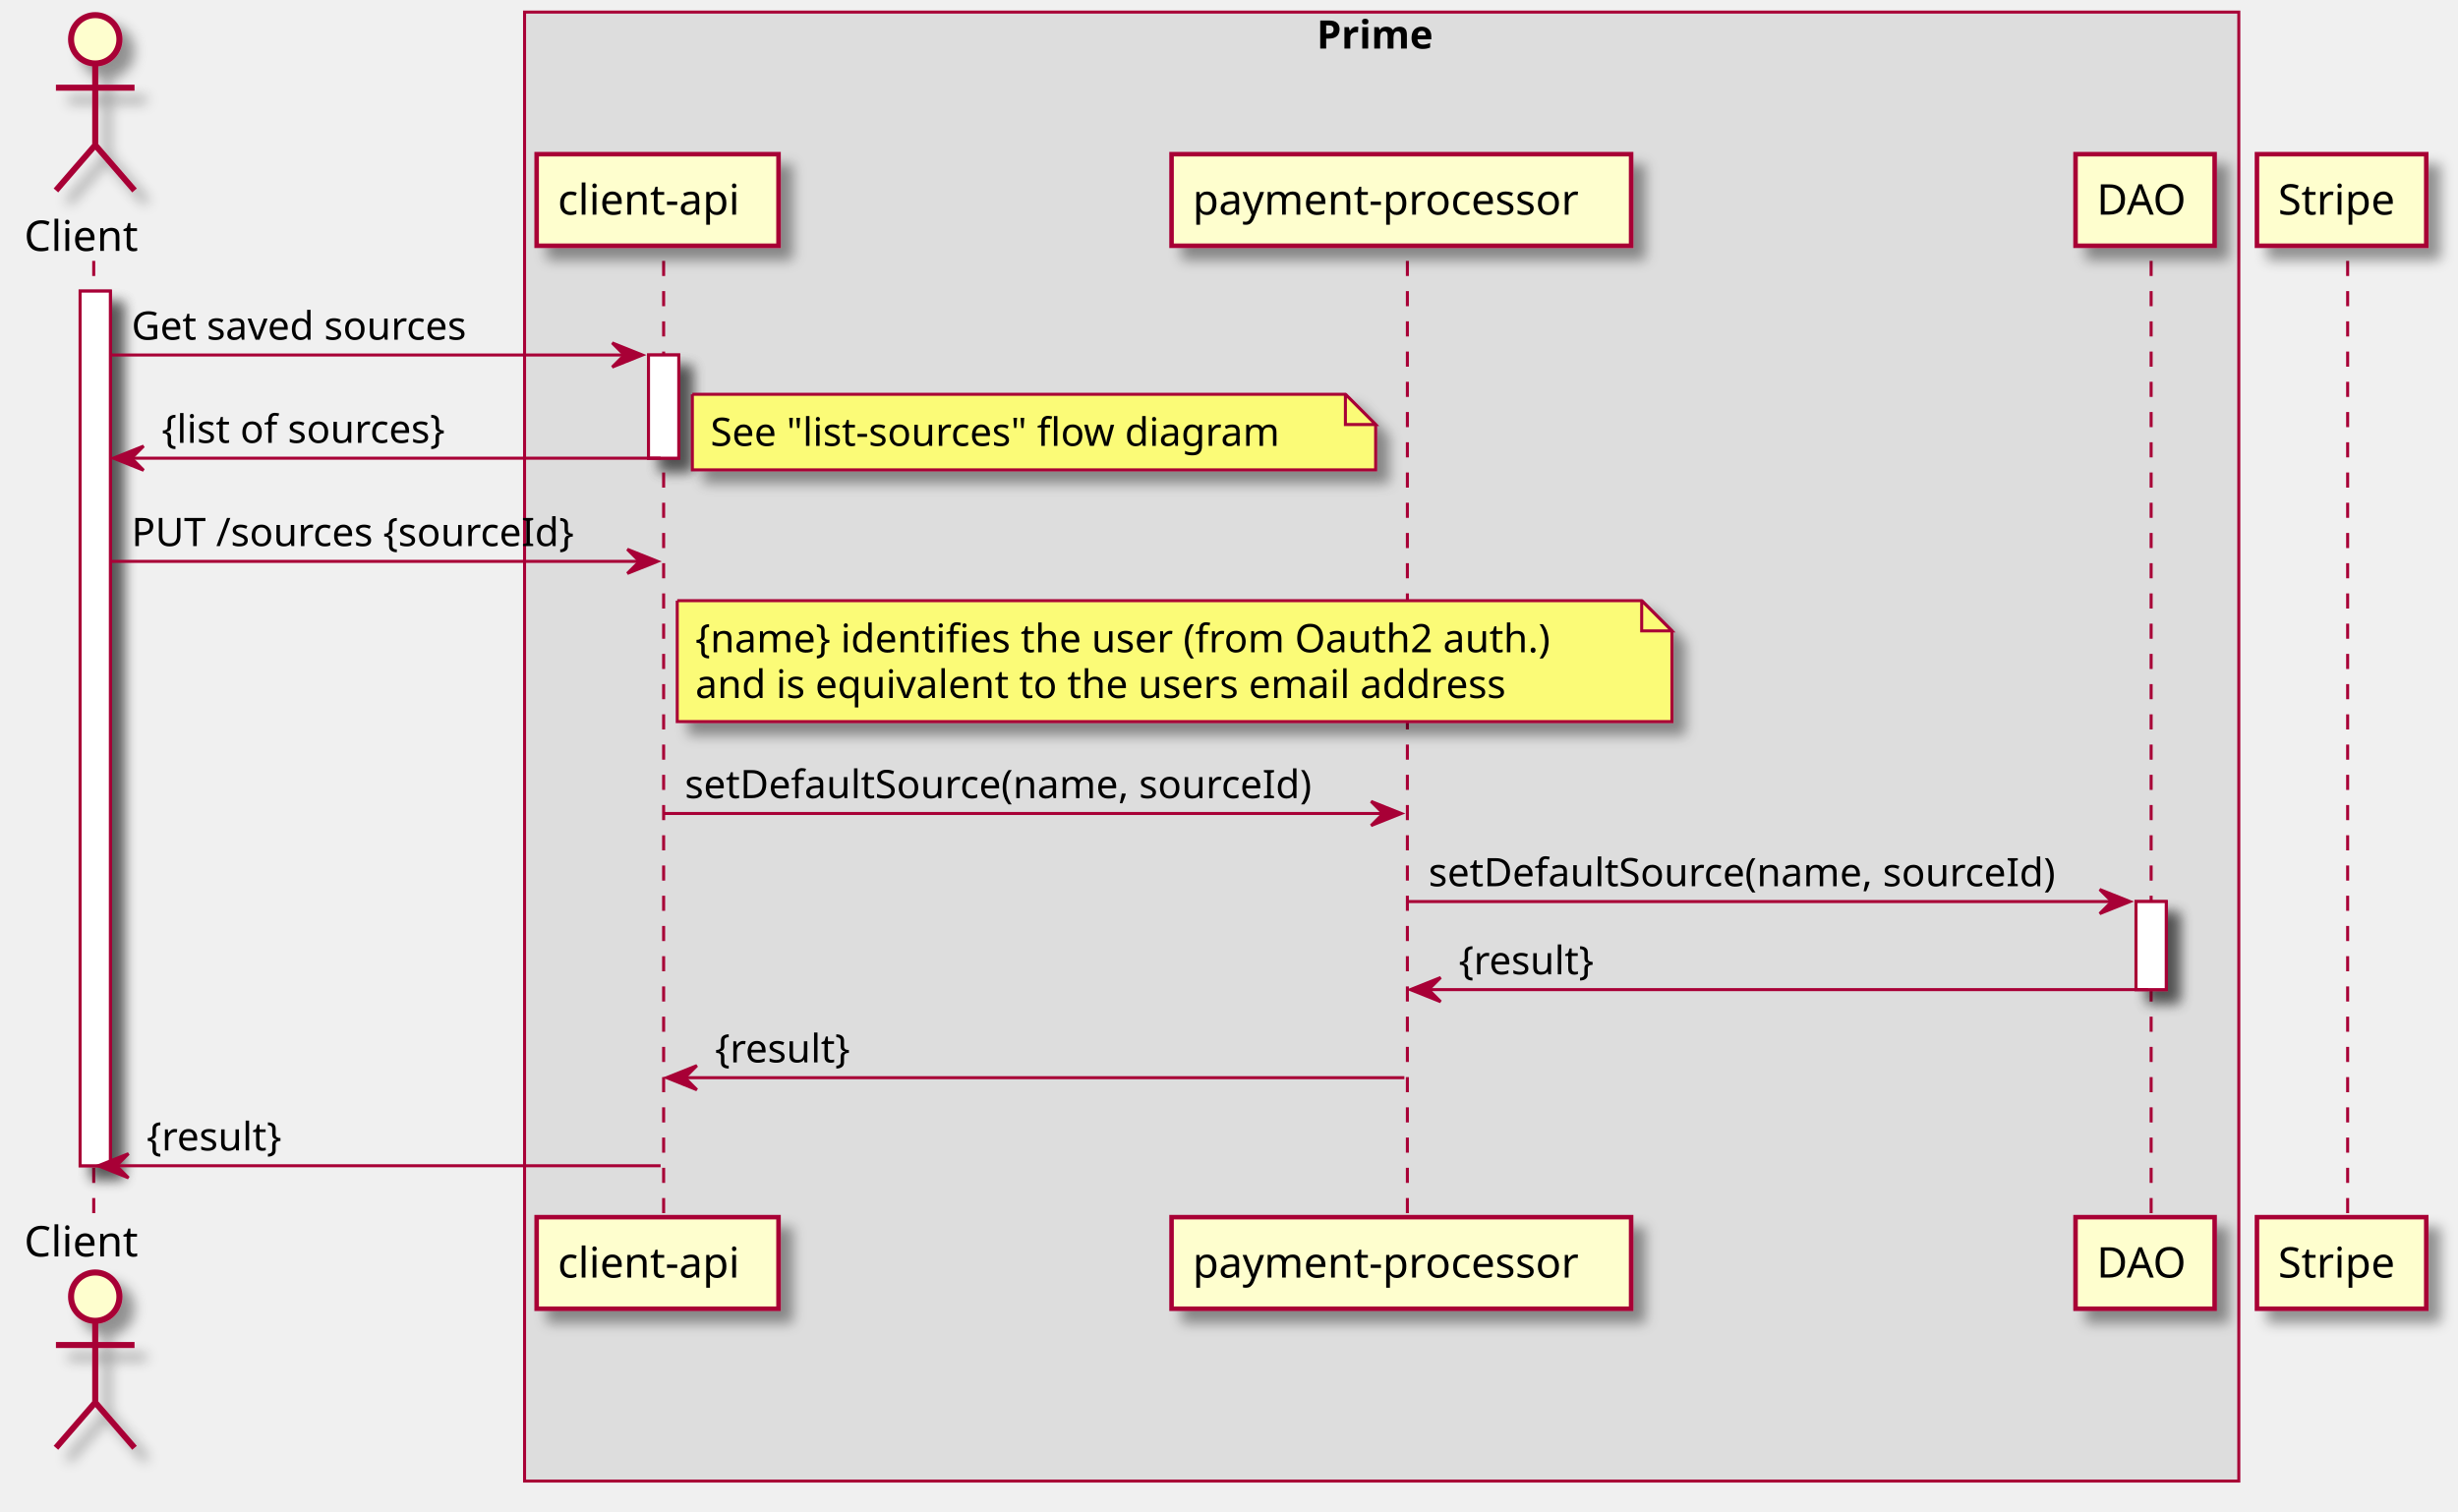
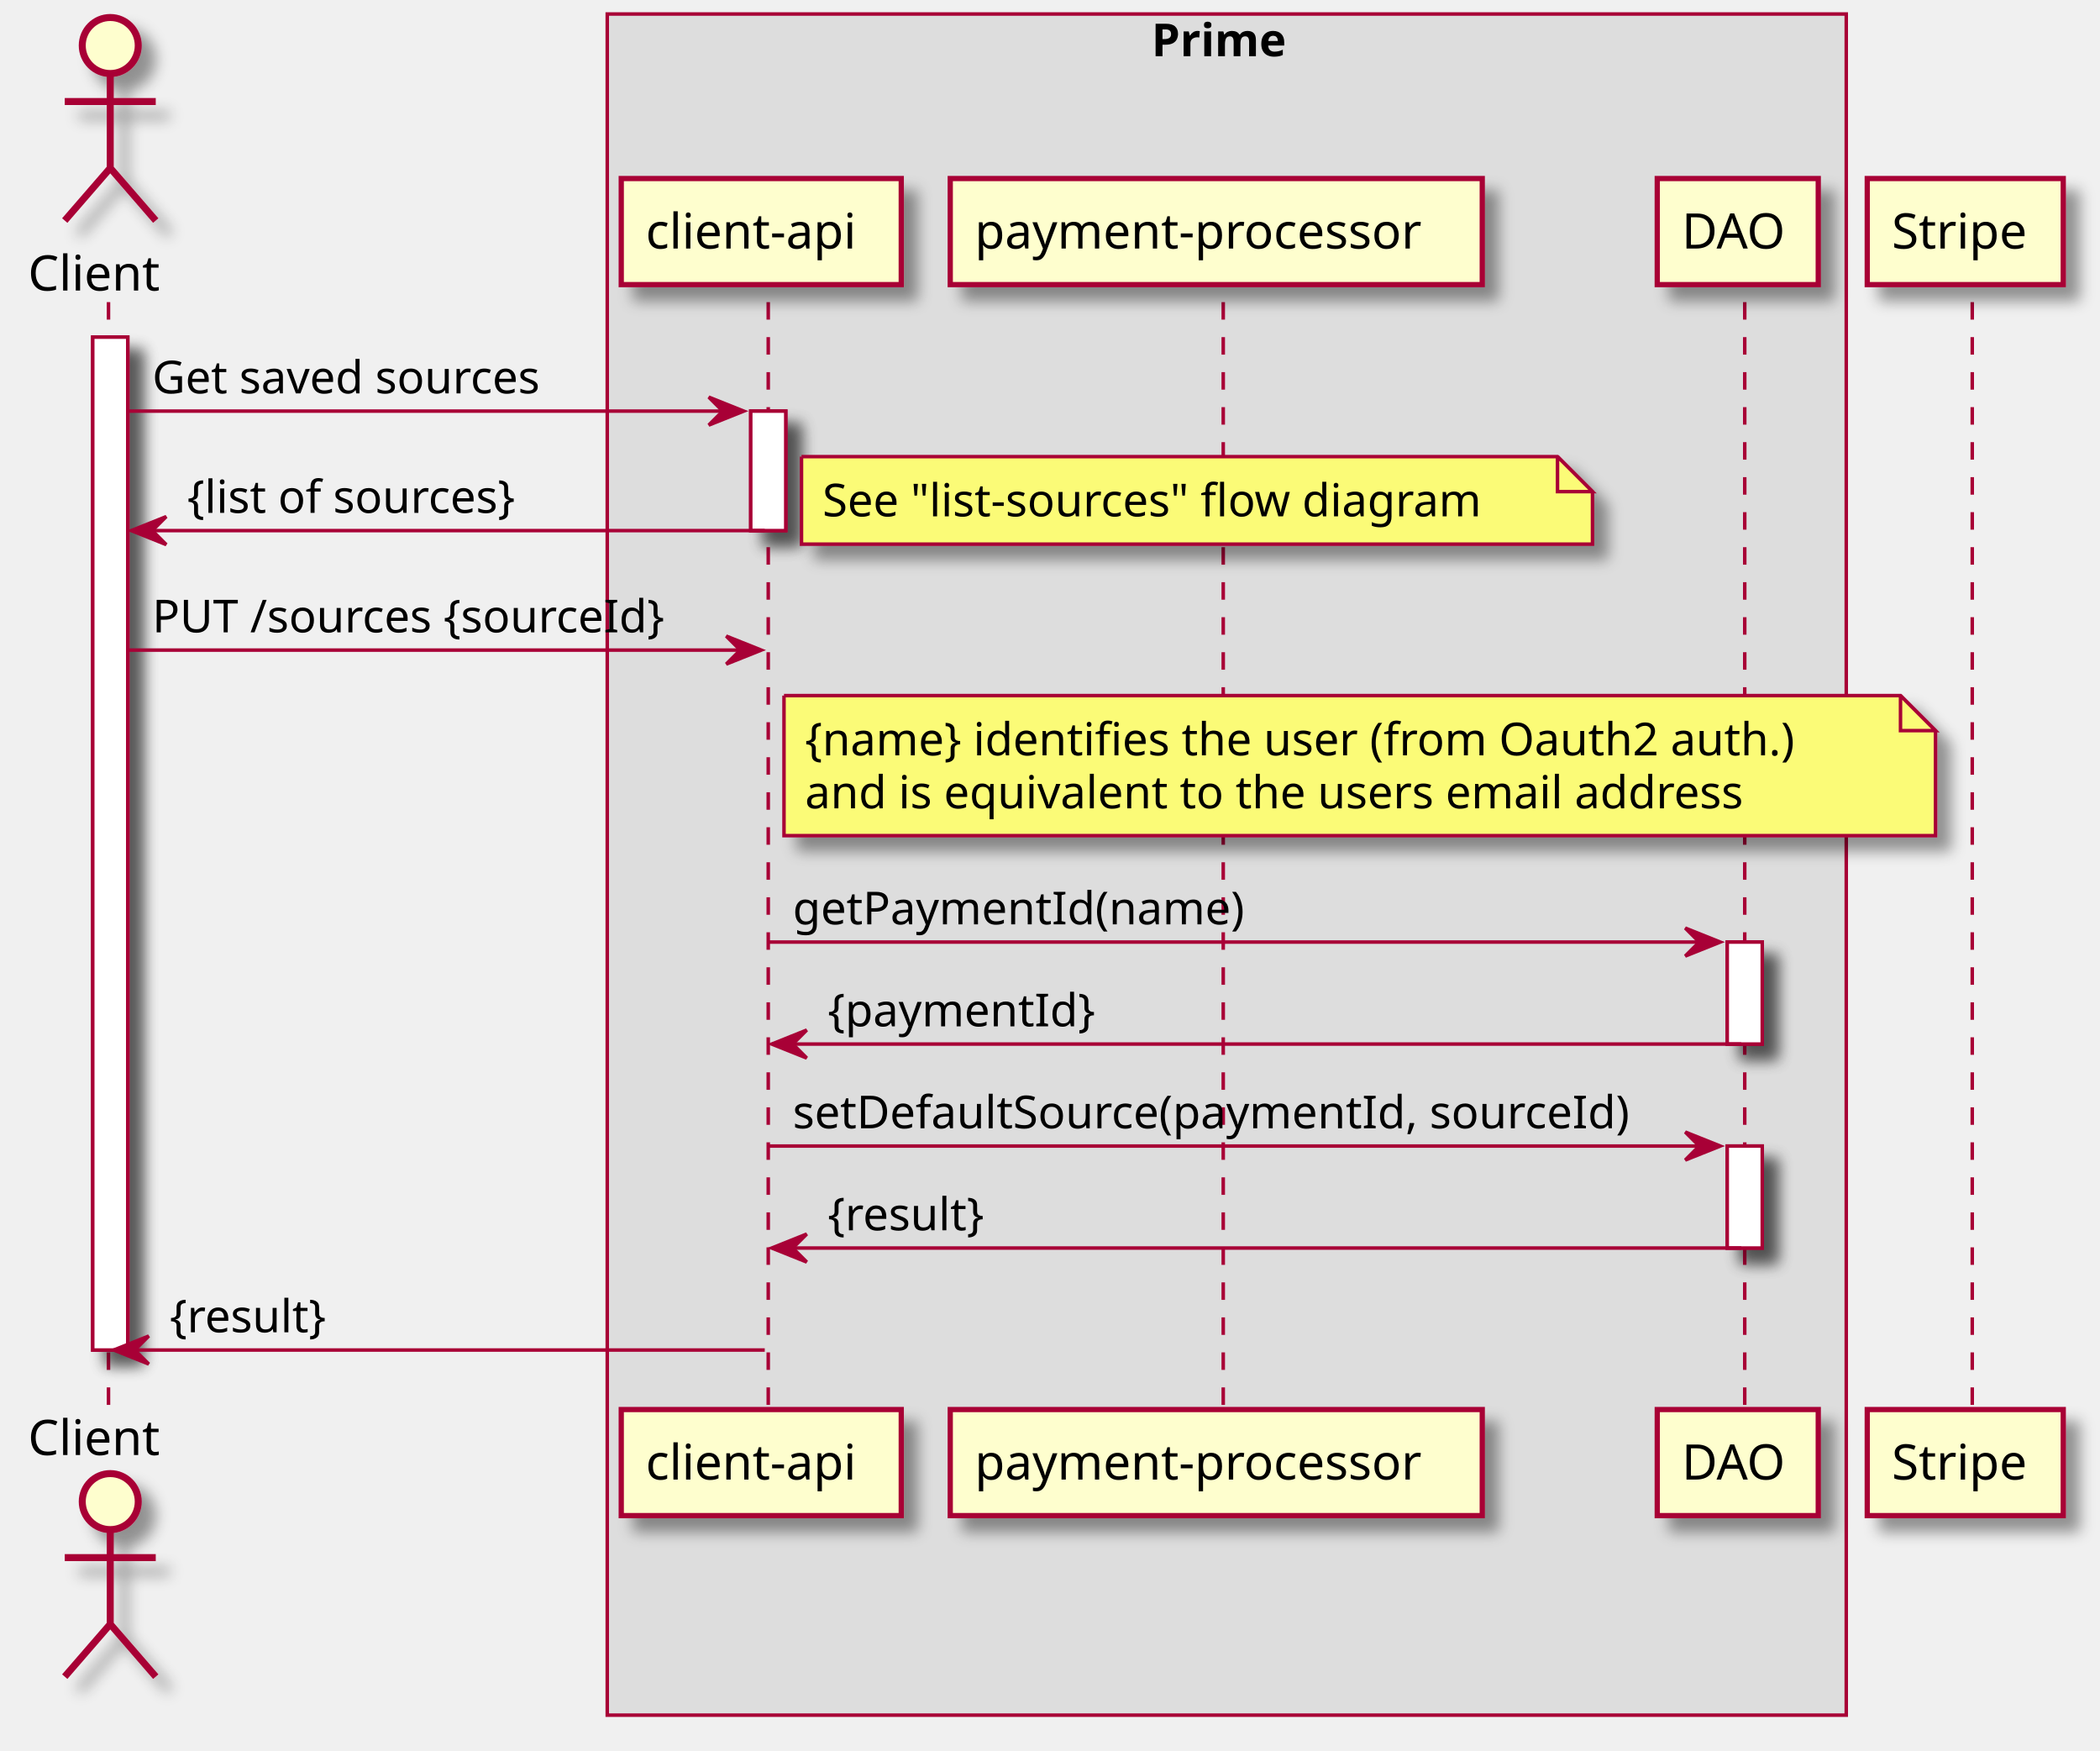
- <svg xmlns="http://www.w3.org/2000/svg" contentScriptType="application/ecmascript" contentStyleType="text/css" height="500px" preserveAspectRatio="none" style="width:813px;height:500px;" version="1.1" viewBox="0 0 813 500" width="813px" zoomAndPan="magnify">
+ <svg xmlns="http://www.w3.org/2000/svg" contentScriptType="application/ecmascript" contentStyleType="text/css" height="500px" preserveAspectRatio="none" style="width:600px;height:500px;" version="1.1" viewBox="0 0 600 500" width="600px" zoomAndPan="magnify">
  <defs>
-     <filter height="300%" id="f9pffk5nbp65y" width="300%" x="-1" y="-1">
+     <filter height="300%" id="f1jjj6z1pr7jyh" width="300%" x="-1" y="-1">
      <feGaussianBlur result="blurOut" stdDeviation="2.0" />
      <feColorMatrix in="blurOut" result="blurOut2" type="matrix" values="0 0 0 0 0 0 0 0 0 0 0 0 0 0 0 0 0 0 .4 0" />
      <feOffset dx="4.0" dy="4.0" in="blurOut2" result="blurOut3" />
      <feBlend in="SourceGraphic" in2="blurOut3" mode="normal" />
    </filter>
  </defs>
  <g>
-     <rect fill="#DDDDDD" height="485.922" style="stroke: #A80036; stroke-width: 1.0;" width="567" x="173.5" y="4" />
-     <text fill="#000000" font-family="sans-serif" font-size="13" font-weight="bold" lengthAdjust="spacingAndGlyphs" textLength="43" x="435.5" y="16.067">Prime</text>
-     <rect fill="#FFFFFF" filter="url(#f9pffk5nbp65y)" height="289.328" style="stroke: #A80036; stroke-width: 1.0;" width="10" x="26.5" y="96.297" />
-     <rect fill="#FFFFFF" filter="url(#f9pffk5nbp65y)" height="34.133" style="stroke: #A80036; stroke-width: 1.0;" width="10" x="214.5" y="117.43" />
-     <rect fill="#FFFFFF" filter="url(#f9pffk5nbp65y)" height="29.133" style="stroke: #A80036; stroke-width: 1.0;" width="10" x="706.5" y="298.227" />
+     <rect fill="#DDDDDD" height="485.922" style="stroke: #A80036; stroke-width: 1.0;" width="354" x="173.5" y="4" />
+     <text fill="#000000" font-family="sans-serif" font-size="13" font-weight="bold" lengthAdjust="spacingAndGlyphs" textLength="43" x="329" y="16.067">Prime</text>
+     <rect fill="#FFFFFF" filter="url(#f1jjj6z1pr7jyh)" height="289.328" style="stroke: #A80036; stroke-width: 1.0;" width="10" x="26.5" y="96.297" />
+     <rect fill="#FFFFFF" filter="url(#f1jjj6z1pr7jyh)" height="34.133" style="stroke: #A80036; stroke-width: 1.0;" width="10" x="214.5" y="117.43" />
+     <rect fill="#FFFFFF" filter="url(#f1jjj6z1pr7jyh)" height="29.133" style="stroke: #A80036; stroke-width: 1.0;" width="10" x="493.5" y="269.094" />
+     <rect fill="#FFFFFF" filter="url(#f1jjj6z1pr7jyh)" height="29.133" style="stroke: #A80036; stroke-width: 1.0;" width="10" x="493.5" y="327.359" />
    <line style="stroke: #A80036; stroke-width: 1.0; stroke-dasharray: 5.0,5.0;" x1="31" x2="31" y1="86.297" y2="403.625" />
    <line style="stroke: #A80036; stroke-width: 1.0; stroke-dasharray: 5.0,5.0;" x1="219.5" x2="219.5" y1="86.297" y2="403.625" />
-     <line style="stroke: #A80036; stroke-width: 1.0; stroke-dasharray: 5.0,5.0;" x1="465.5" x2="465.5" y1="86.297" y2="403.625" />
-     <line style="stroke: #A80036; stroke-width: 1.0; stroke-dasharray: 5.0,5.0;" x1="711.5" x2="711.5" y1="86.297" y2="403.625" />
-     <line style="stroke: #A80036; stroke-width: 1.0; stroke-dasharray: 5.0,5.0;" x1="776.5" x2="776.5" y1="86.297" y2="403.625" />
+     <line style="stroke: #A80036; stroke-width: 1.0; stroke-dasharray: 5.0,5.0;" x1="349.5" x2="349.5" y1="86.297" y2="403.625" />
+     <line style="stroke: #A80036; stroke-width: 1.0; stroke-dasharray: 5.0,5.0;" x1="498.5" x2="498.5" y1="86.297" y2="403.625" />
+     <line style="stroke: #A80036; stroke-width: 1.0; stroke-dasharray: 5.0,5.0;" x1="563.5" x2="563.5" y1="86.297" y2="403.625" />
    <text fill="#000000" font-family="sans-serif" font-size="14" lengthAdjust="spacingAndGlyphs" textLength="41" x="8" y="82.995">Client</text>
-     <ellipse cx="31.5" cy="13" fill="#FEFECE" filter="url(#f9pffk5nbp65y)" rx="8" ry="8" style="stroke: #A80036; stroke-width: 2.0;" />
-     <path d="M31.5,21 L31.5,48 M18.5,29 L44.5,29 M31.5,48 L18.5,63 M31.5,48 L44.5,63 " fill="none" filter="url(#f9pffk5nbp65y)" style="stroke: #A80036; stroke-width: 2.0;" />
+     <ellipse cx="31.5" cy="13" fill="#FEFECE" filter="url(#f1jjj6z1pr7jyh)" rx="8" ry="8" style="stroke: #A80036; stroke-width: 2.0;" />
+     <path d="M31.5,21 L31.5,48 M18.5,29 L44.5,29 M31.5,48 L18.5,63 M31.5,48 L44.5,63 " fill="none" filter="url(#f1jjj6z1pr7jyh)" style="stroke: #A80036; stroke-width: 2.0;" />
    <text fill="#000000" font-family="sans-serif" font-size="14" lengthAdjust="spacingAndGlyphs" textLength="41" x="8" y="415.62">Client</text>
-     <ellipse cx="31.5" cy="428.922" fill="#FEFECE" filter="url(#f9pffk5nbp65y)" rx="8" ry="8" style="stroke: #A80036; stroke-width: 2.0;" />
-     <path d="M31.5,436.922 L31.5,463.922 M18.5,444.922 L44.5,444.922 M31.5,463.922 L18.5,478.922 M31.5,463.922 L44.5,478.922 " fill="none" filter="url(#f9pffk5nbp65y)" style="stroke: #A80036; stroke-width: 2.0;" />
-     <rect fill="#FEFECE" filter="url(#f9pffk5nbp65y)" height="30.297" style="stroke: #A80036; stroke-width: 1.5;" width="80" x="177.5" y="51" />
+     <ellipse cx="31.5" cy="428.922" fill="#FEFECE" filter="url(#f1jjj6z1pr7jyh)" rx="8" ry="8" style="stroke: #A80036; stroke-width: 2.0;" />
+     <path d="M31.5,436.922 L31.5,463.922 M18.5,444.922 L44.5,444.922 M31.5,463.922 L18.5,478.922 M31.5,463.922 L44.5,478.922 " fill="none" filter="url(#f1jjj6z1pr7jyh)" style="stroke: #A80036; stroke-width: 2.0;" />
+     <rect fill="#FEFECE" filter="url(#f1jjj6z1pr7jyh)" height="30.297" style="stroke: #A80036; stroke-width: 1.5;" width="80" x="177.5" y="51" />
    <text fill="#000000" font-family="sans-serif" font-size="14" lengthAdjust="spacingAndGlyphs" textLength="66" x="184.5" y="70.995">client-api</text>
-     <rect fill="#FEFECE" filter="url(#f9pffk5nbp65y)" height="30.297" style="stroke: #A80036; stroke-width: 1.5;" width="80" x="177.5" y="402.625" />
+     <rect fill="#FEFECE" filter="url(#f1jjj6z1pr7jyh)" height="30.297" style="stroke: #A80036; stroke-width: 1.5;" width="80" x="177.5" y="402.625" />
    <text fill="#000000" font-family="sans-serif" font-size="14" lengthAdjust="spacingAndGlyphs" textLength="66" x="184.5" y="422.62">client-api</text>
-     <rect fill="#FEFECE" filter="url(#f9pffk5nbp65y)" height="30.297" style="stroke: #A80036; stroke-width: 1.5;" width="152" x="387.5" y="51" />
-     <text fill="#000000" font-family="sans-serif" font-size="14" lengthAdjust="spacingAndGlyphs" textLength="138" x="394.5" y="70.995">payment-processor</text>
-     <rect fill="#FEFECE" filter="url(#f9pffk5nbp65y)" height="30.297" style="stroke: #A80036; stroke-width: 1.5;" width="152" x="387.5" y="402.625" />
-     <text fill="#000000" font-family="sans-serif" font-size="14" lengthAdjust="spacingAndGlyphs" textLength="138" x="394.5" y="422.62">payment-processor</text>
-     <rect fill="#FEFECE" filter="url(#f9pffk5nbp65y)" height="30.297" style="stroke: #A80036; stroke-width: 1.5;" width="46" x="686.5" y="51" />
-     <text fill="#000000" font-family="sans-serif" font-size="14" lengthAdjust="spacingAndGlyphs" textLength="32" x="693.5" y="70.995">DAO</text>
-     <rect fill="#FEFECE" filter="url(#f9pffk5nbp65y)" height="30.297" style="stroke: #A80036; stroke-width: 1.5;" width="46" x="686.5" y="402.625" />
-     <text fill="#000000" font-family="sans-serif" font-size="14" lengthAdjust="spacingAndGlyphs" textLength="32" x="693.5" y="422.62">DAO</text>
-     <rect fill="#FEFECE" filter="url(#f9pffk5nbp65y)" height="30.297" style="stroke: #A80036; stroke-width: 1.5;" width="56" x="746.5" y="51" />
-     <text fill="#000000" font-family="sans-serif" font-size="14" lengthAdjust="spacingAndGlyphs" textLength="42" x="753.5" y="70.995">Stripe</text>
-     <rect fill="#FEFECE" filter="url(#f9pffk5nbp65y)" height="30.297" style="stroke: #A80036; stroke-width: 1.5;" width="56" x="746.5" y="402.625" />
-     <text fill="#000000" font-family="sans-serif" font-size="14" lengthAdjust="spacingAndGlyphs" textLength="42" x="753.5" y="422.62">Stripe</text>
-     <rect fill="#FFFFFF" filter="url(#f9pffk5nbp65y)" height="289.328" style="stroke: #A80036; stroke-width: 1.0;" width="10" x="26.5" y="96.297" />
-     <rect fill="#FFFFFF" filter="url(#f9pffk5nbp65y)" height="34.133" style="stroke: #A80036; stroke-width: 1.0;" width="10" x="214.5" y="117.43" />
-     <rect fill="#FFFFFF" filter="url(#f9pffk5nbp65y)" height="29.133" style="stroke: #A80036; stroke-width: 1.0;" width="10" x="706.5" y="298.227" />
+     <rect fill="#FEFECE" filter="url(#f1jjj6z1pr7jyh)" height="30.297" style="stroke: #A80036; stroke-width: 1.5;" width="152" x="271.5" y="51" />
+     <text fill="#000000" font-family="sans-serif" font-size="14" lengthAdjust="spacingAndGlyphs" textLength="138" x="278.5" y="70.995">payment-processor</text>
+     <rect fill="#FEFECE" filter="url(#f1jjj6z1pr7jyh)" height="30.297" style="stroke: #A80036; stroke-width: 1.5;" width="152" x="271.5" y="402.625" />
+     <text fill="#000000" font-family="sans-serif" font-size="14" lengthAdjust="spacingAndGlyphs" textLength="138" x="278.5" y="422.62">payment-processor</text>
+     <rect fill="#FEFECE" filter="url(#f1jjj6z1pr7jyh)" height="30.297" style="stroke: #A80036; stroke-width: 1.5;" width="46" x="473.5" y="51" />
+     <text fill="#000000" font-family="sans-serif" font-size="14" lengthAdjust="spacingAndGlyphs" textLength="32" x="480.5" y="70.995">DAO</text>
+     <rect fill="#FEFECE" filter="url(#f1jjj6z1pr7jyh)" height="30.297" style="stroke: #A80036; stroke-width: 1.5;" width="46" x="473.5" y="402.625" />
+     <text fill="#000000" font-family="sans-serif" font-size="14" lengthAdjust="spacingAndGlyphs" textLength="32" x="480.5" y="422.62">DAO</text>
+     <rect fill="#FEFECE" filter="url(#f1jjj6z1pr7jyh)" height="30.297" style="stroke: #A80036; stroke-width: 1.5;" width="56" x="533.5" y="51" />
+     <text fill="#000000" font-family="sans-serif" font-size="14" lengthAdjust="spacingAndGlyphs" textLength="42" x="540.5" y="70.995">Stripe</text>
+     <rect fill="#FEFECE" filter="url(#f1jjj6z1pr7jyh)" height="30.297" style="stroke: #A80036; stroke-width: 1.5;" width="56" x="533.5" y="402.625" />
+     <text fill="#000000" font-family="sans-serif" font-size="14" lengthAdjust="spacingAndGlyphs" textLength="42" x="540.5" y="422.62">Stripe</text>
+     <rect fill="#FFFFFF" filter="url(#f1jjj6z1pr7jyh)" height="289.328" style="stroke: #A80036; stroke-width: 1.0;" width="10" x="26.5" y="96.297" />
+     <rect fill="#FFFFFF" filter="url(#f1jjj6z1pr7jyh)" height="34.133" style="stroke: #A80036; stroke-width: 1.0;" width="10" x="214.5" y="117.43" />
+     <rect fill="#FFFFFF" filter="url(#f1jjj6z1pr7jyh)" height="29.133" style="stroke: #A80036; stroke-width: 1.0;" width="10" x="493.5" y="269.094" />
+     <rect fill="#FFFFFF" filter="url(#f1jjj6z1pr7jyh)" height="29.133" style="stroke: #A80036; stroke-width: 1.0;" width="10" x="493.5" y="327.359" />
    <polygon fill="#A80036" points="202.5,113.43,212.5,117.43,202.5,121.43,206.5,117.43" style="stroke: #A80036; stroke-width: 1.0;" />
    <line style="stroke: #A80036; stroke-width: 1.0;" x1="36.5" x2="208.5" y1="117.43" y2="117.43" />
    <text fill="#000000" font-family="sans-serif" font-size="13" lengthAdjust="spacingAndGlyphs" textLength="120" x="43.5" y="112.364">Get saved sources</text>
    <polygon fill="#A80036" points="47.5,147.562,37.5,151.562,47.5,155.562,43.5,151.562" style="stroke: #A80036; stroke-width: 1.0;" />
    <line style="stroke: #A80036; stroke-width: 1.0;" x1="41.5" x2="218.5" y1="151.562" y2="151.562" />
    <text fill="#000000" font-family="sans-serif" font-size="13" lengthAdjust="spacingAndGlyphs" textLength="107" x="53.5" y="146.497">{list of sources}</text>
-     <path d="M229,130.43 L229,155.43 L455,155.43 L455,140.43 L445,130.43 L229,130.43 " fill="#FBFB77" filter="url(#f9pffk5nbp65y)" style="stroke: #A80036; stroke-width: 1.0;" />
+     <path d="M229,130.43 L229,155.43 L455,155.43 L455,140.43 L445,130.43 L229,130.43 " fill="#FBFB77" filter="url(#f1jjj6z1pr7jyh)" style="stroke: #A80036; stroke-width: 1.0;" />
    <path d="M445,130.43 L445,140.43 L455,140.43 L445,130.43 " fill="#FBFB77" style="stroke: #A80036; stroke-width: 1.0;" />
    <text fill="#000000" font-family="sans-serif" font-size="13" lengthAdjust="spacingAndGlyphs" textLength="205" x="235" y="147.497">See "list-sources" flow diagram</text>
    <polygon fill="#A80036" points="207.5,181.695,217.5,185.695,207.5,189.695,211.5,185.695" style="stroke: #A80036; stroke-width: 1.0;" />
    <line style="stroke: #A80036; stroke-width: 1.0;" x1="36.5" x2="213.5" y1="185.695" y2="185.695" />
    <text fill="#000000" font-family="sans-serif" font-size="13" lengthAdjust="spacingAndGlyphs" textLength="159" x="43.5" y="180.629">PUT /sources {sourceId}</text>
-     <path d="M224,198.695 L224,238.695 L553,238.695 L553,208.695 L543,198.695 L224,198.695 " fill="#FBFB77" filter="url(#f9pffk5nbp65y)" style="stroke: #A80036; stroke-width: 1.0;" />
+     <path d="M224,198.695 L224,238.695 L553,238.695 L553,208.695 L543,198.695 L224,198.695 " fill="#FBFB77" filter="url(#f1jjj6z1pr7jyh)" style="stroke: #A80036; stroke-width: 1.0;" />
    <path d="M543,198.695 L543,208.695 L553,208.695 L543,198.695 " fill="#FBFB77" style="stroke: #A80036; stroke-width: 1.0;" />
    <text fill="#000000" font-family="sans-serif" font-size="13" lengthAdjust="spacingAndGlyphs" textLength="308" x="230" y="215.762">{name} identifies the user (from Oauth2 auth.)</text>
    <text fill="#000000" font-family="sans-serif" font-size="13" lengthAdjust="spacingAndGlyphs" textLength="289" x="230" y="230.895">and is equivalent to the users email address</text>
-     <polygon fill="#A80036" points="453.5,265.094,463.5,269.094,453.5,273.094,457.5,269.094" style="stroke: #A80036; stroke-width: 1.0;" />
-     <line style="stroke: #A80036; stroke-width: 1.0;" x1="219.5" x2="459.5" y1="269.094" y2="269.094" />
-     <text fill="#000000" font-family="sans-serif" font-size="13" lengthAdjust="spacingAndGlyphs" textLength="222" x="226.5" y="264.028">setDefaultSource(name, sourceId)</text>
-     <polygon fill="#A80036" points="694.5,294.227,704.5,298.227,694.5,302.227,698.5,298.227" style="stroke: #A80036; stroke-width: 1.0;" />
-     <line style="stroke: #A80036; stroke-width: 1.0;" x1="465.5" x2="700.5" y1="298.227" y2="298.227" />
-     <text fill="#000000" font-family="sans-serif" font-size="13" lengthAdjust="spacingAndGlyphs" textLength="222" x="472.5" y="293.161">setDefaultSource(name, sourceId)</text>
-     <polygon fill="#A80036" points="476.5,323.359,466.5,327.359,476.5,331.359,472.5,327.359" style="stroke: #A80036; stroke-width: 1.0;" />
-     <line style="stroke: #A80036; stroke-width: 1.0;" x1="470.5" x2="710.5" y1="327.359" y2="327.359" />
-     <text fill="#000000" font-family="sans-serif" font-size="13" lengthAdjust="spacingAndGlyphs" textLength="53" x="482.5" y="322.293">{result}</text>
+     <polygon fill="#A80036" points="481.5,265.094,491.5,269.094,481.5,273.094,485.5,269.094" style="stroke: #A80036; stroke-width: 1.0;" />
+     <line style="stroke: #A80036; stroke-width: 1.0;" x1="219.5" x2="487.5" y1="269.094" y2="269.094" />
+     <text fill="#000000" font-family="sans-serif" font-size="13" lengthAdjust="spacingAndGlyphs" textLength="138" x="226.5" y="264.028">getPaymentId(name)</text>
+     <polygon fill="#A80036" points="230.5,294.227,220.5,298.227,230.5,302.227,226.5,298.227" style="stroke: #A80036; stroke-width: 1.0;" />
+     <line style="stroke: #A80036; stroke-width: 1.0;" x1="224.5" x2="497.5" y1="298.227" y2="298.227" />
+     <text fill="#000000" font-family="sans-serif" font-size="13" lengthAdjust="spacingAndGlyphs" textLength="86" x="236.5" y="293.161">{paymentId}</text>
+     <polygon fill="#A80036" points="481.5,323.359,491.5,327.359,481.5,331.359,485.5,327.359" style="stroke: #A80036; stroke-width: 1.0;" />
+     <line style="stroke: #A80036; stroke-width: 1.0;" x1="219.5" x2="487.5" y1="327.359" y2="327.359" />
+     <text fill="#000000" font-family="sans-serif" font-size="13" lengthAdjust="spacingAndGlyphs" textLength="255" x="226.5" y="322.293">setDefaultSource(paymentId, sourceId)</text>
    <polygon fill="#A80036" points="230.5,352.492,220.5,356.492,230.5,360.492,226.5,356.492" style="stroke: #A80036; stroke-width: 1.0;" />
-     <line style="stroke: #A80036; stroke-width: 1.0;" x1="224.5" x2="464.5" y1="356.492" y2="356.492" />
+     <line style="stroke: #A80036; stroke-width: 1.0;" x1="224.5" x2="497.5" y1="356.492" y2="356.492" />
    <text fill="#000000" font-family="sans-serif" font-size="13" lengthAdjust="spacingAndGlyphs" textLength="53" x="236.5" y="351.426">{result}</text>
    <polygon fill="#A80036" points="42.5,381.625,32.5,385.625,42.5,389.625,38.5,385.625" style="stroke: #A80036; stroke-width: 1.0;" />
    <line style="stroke: #A80036; stroke-width: 1.0;" x1="36.5" x2="218.5" y1="385.625" y2="385.625" />
    <text fill="#000000" font-family="sans-serif" font-size="13" lengthAdjust="spacingAndGlyphs" textLength="53" x="48.5" y="380.559">{result}</text>
  </g>
</svg>
